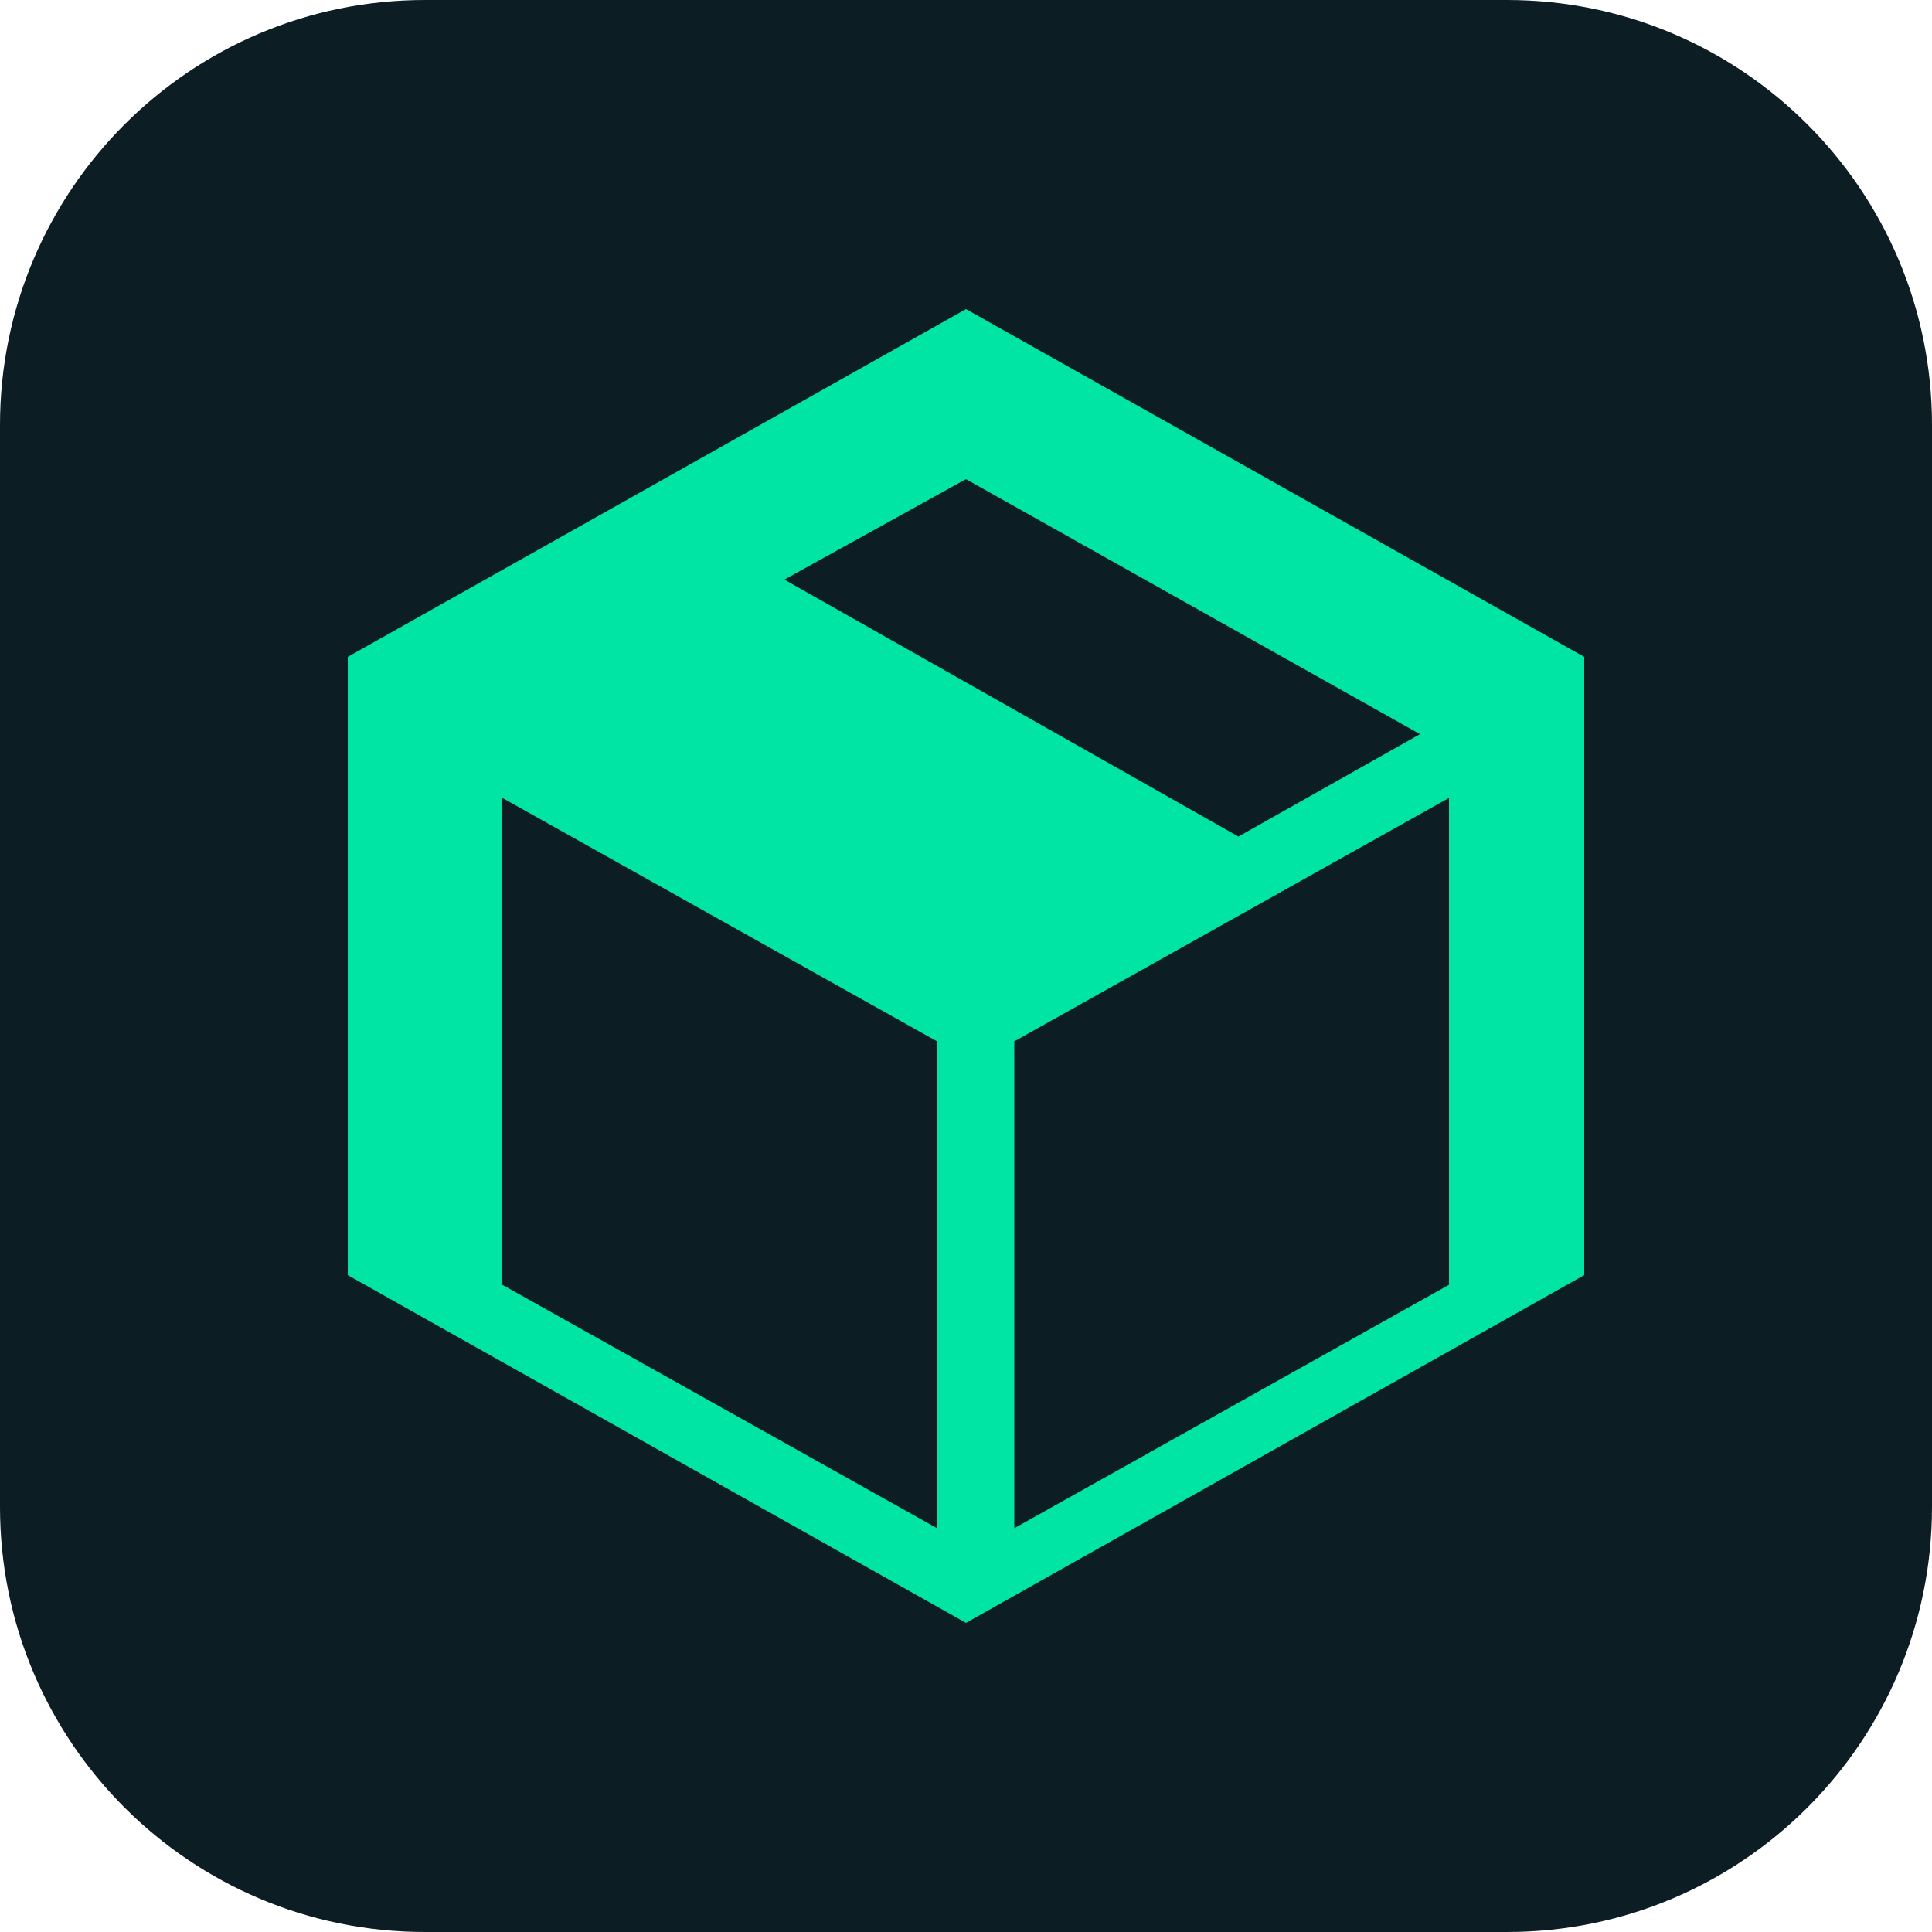
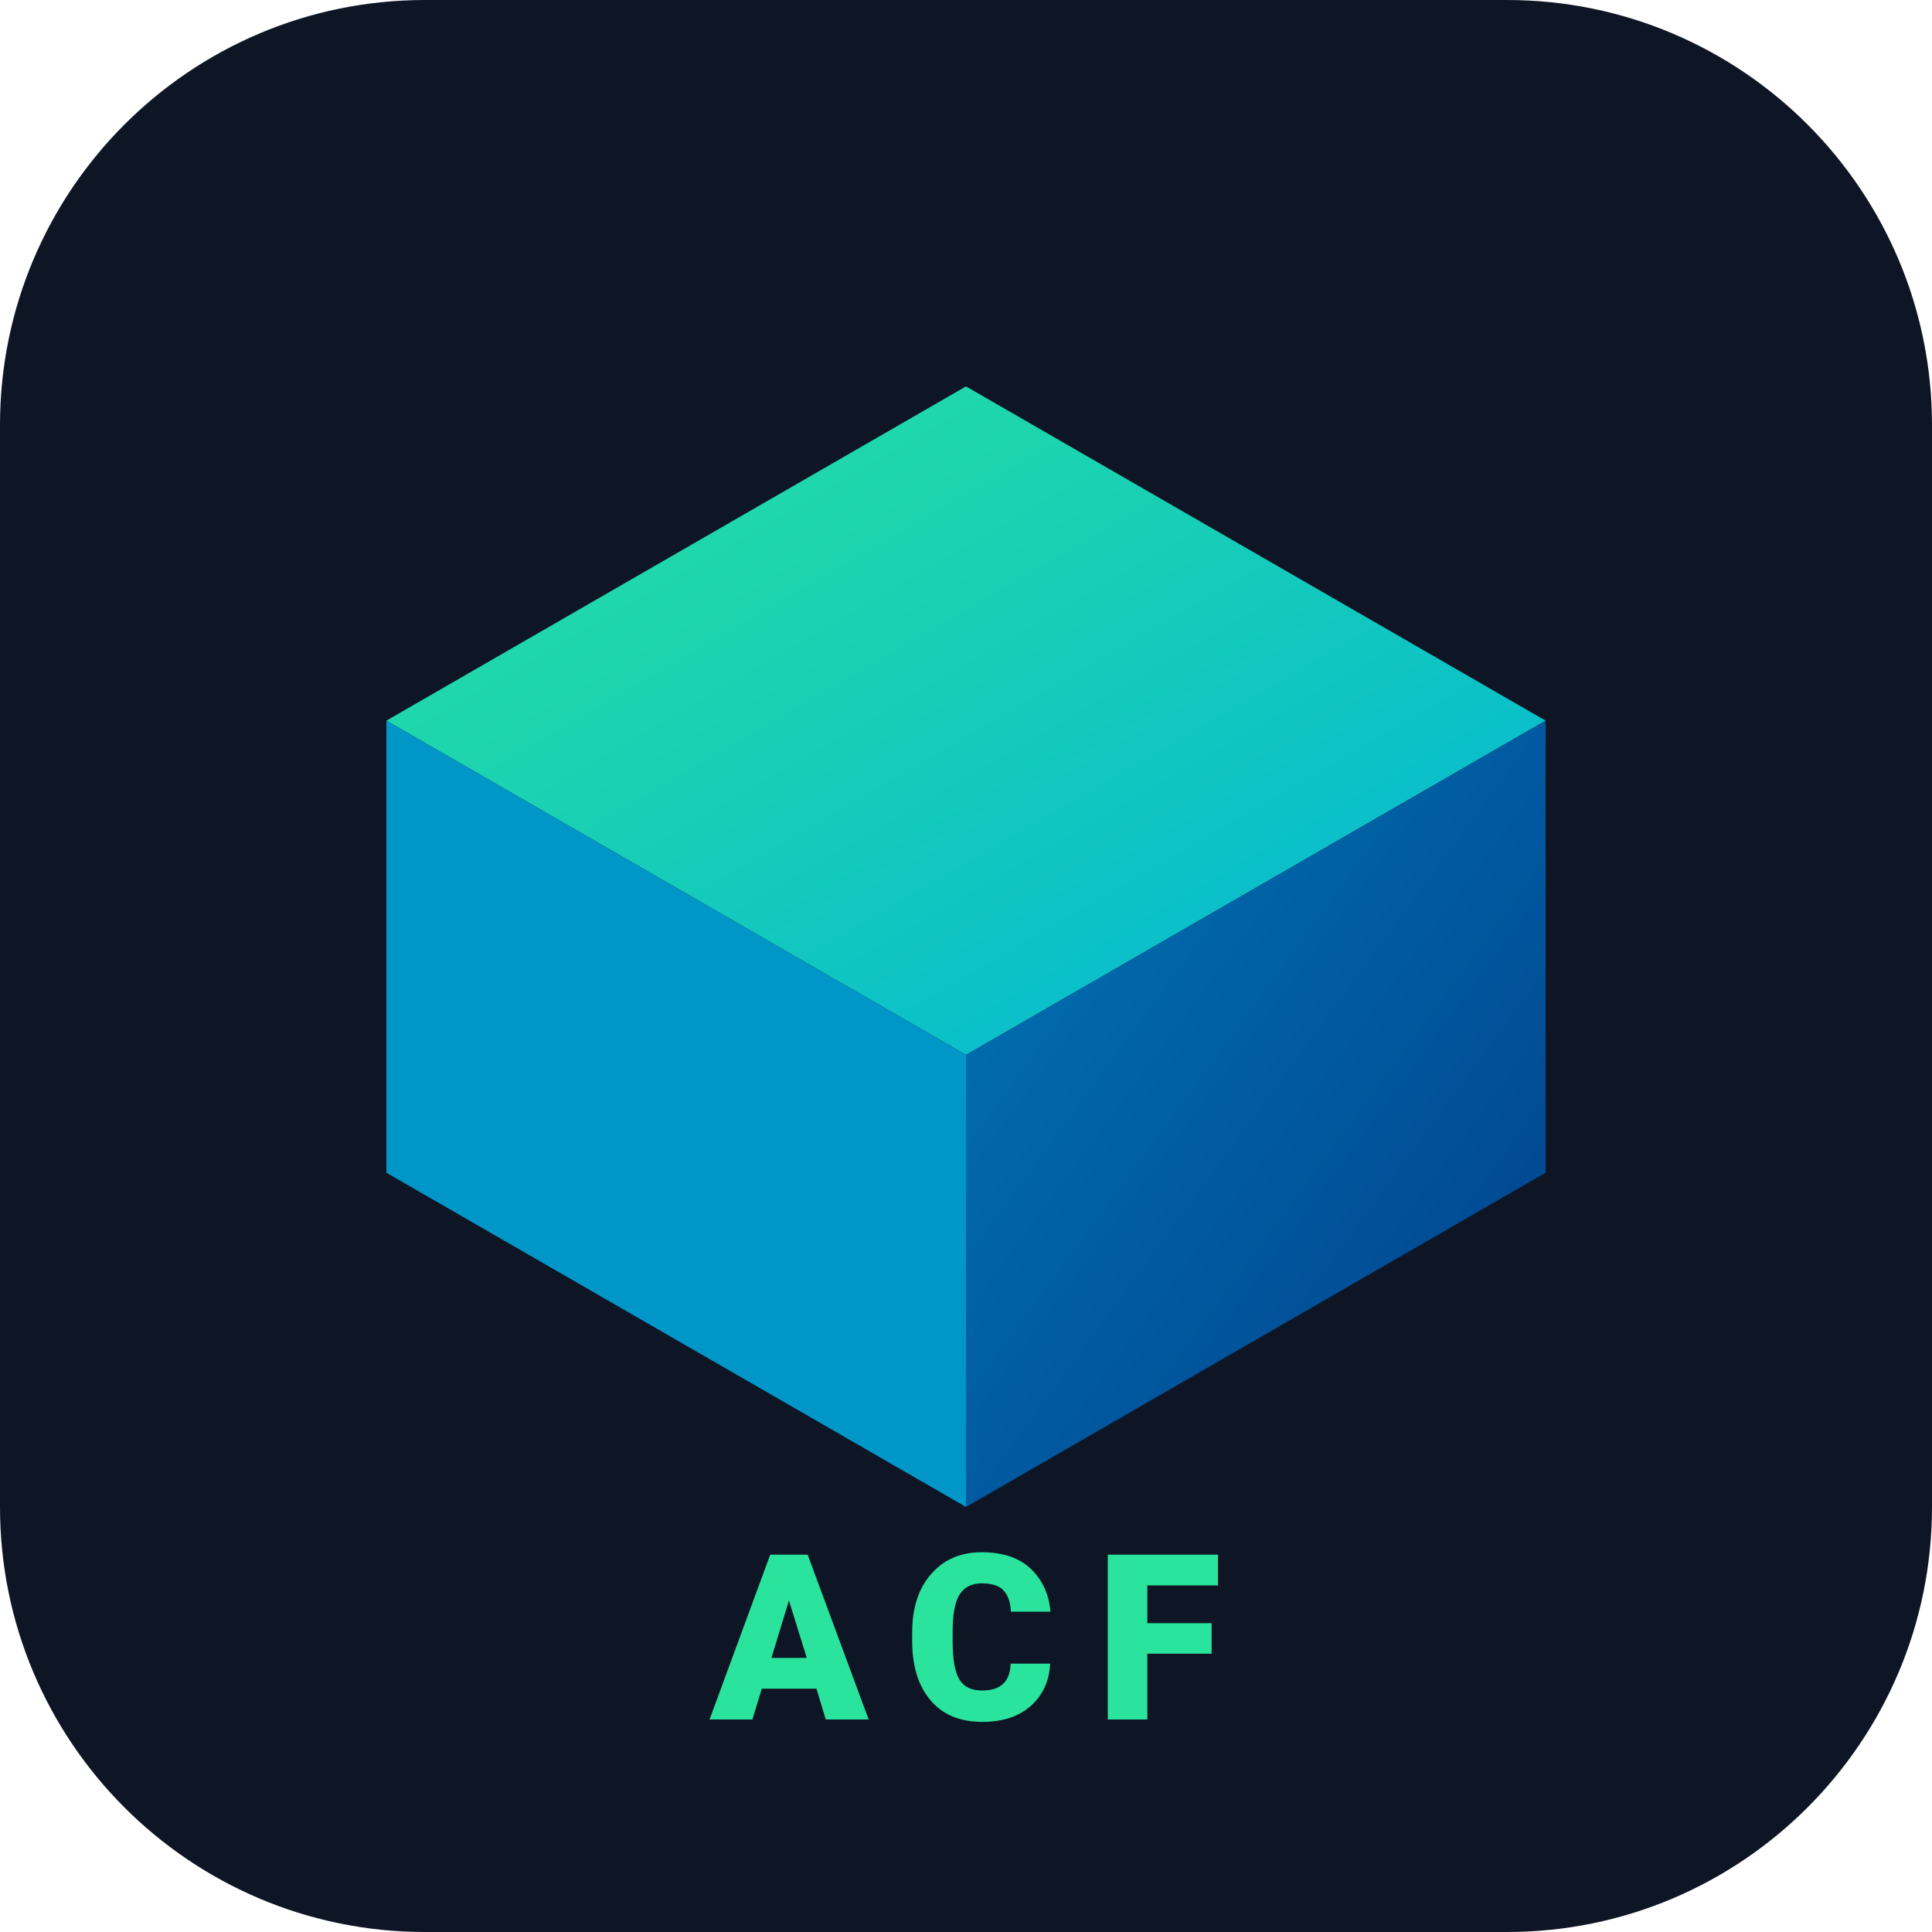
<svg xmlns="http://www.w3.org/2000/svg" viewBox="0 0 100 100" width="100%" height="100%">
-   <rect width="100" height="100" rx="22" fill="#0C1D24" />
-   <path fill="#00E5A3" d="M50 16L18 34v32l32 18 32-18V34L50 16zm0 8.8l23.5 13.2-9.4 5.3L40.6 30 50 24.8zm-24 16.5l22.5 12.6v25.2L26 66.5V41.3zm26.5 37.8V53.9l22.5-12.6v25.2L52.5 79.1z" />
+   <defs>
+     <linearGradient id="acfTop" x1="0%" y1="0%" x2="100%" y2="100%">
+       <stop offset="0%" stop-color="#2AE39C" />
+       <stop offset="100%" stop-color="#00B4D8" />
+     </linearGradient>
+     <linearGradient id="acfSide" x1="0%" y1="0%" x2="100%" y2="100%">
+       <stop offset="0%" stop-color="#0077B6" />
+       <stop offset="100%" stop-color="#023E8A" />
+     </linearGradient>
+   </defs>
+   <rect width="100" height="100" rx="22" fill="#0E1626" />
+   <path d="M50 20 L80 37.3 L50 54.6 L20 37.3 Z" fill="url(#acfTop)" />
+   <path d="M20 37.3 L50 54.6 L50 78 L20 60.7 Z" fill="#0096C7" />
+   <path d="M50 54.6 L80 37.3 L80 60.7 L50 78 Z" fill="url(#acfSide)" />
+   <text x="50" y="89" fill="#2AE39C" font-family="-apple-system, BlinkMacSystemFont, 'Segoe UI', Roboto, sans-serif" font-weight="900" font-size="12" letter-spacing="2" text-anchor="middle">ACF</text>
</svg>
